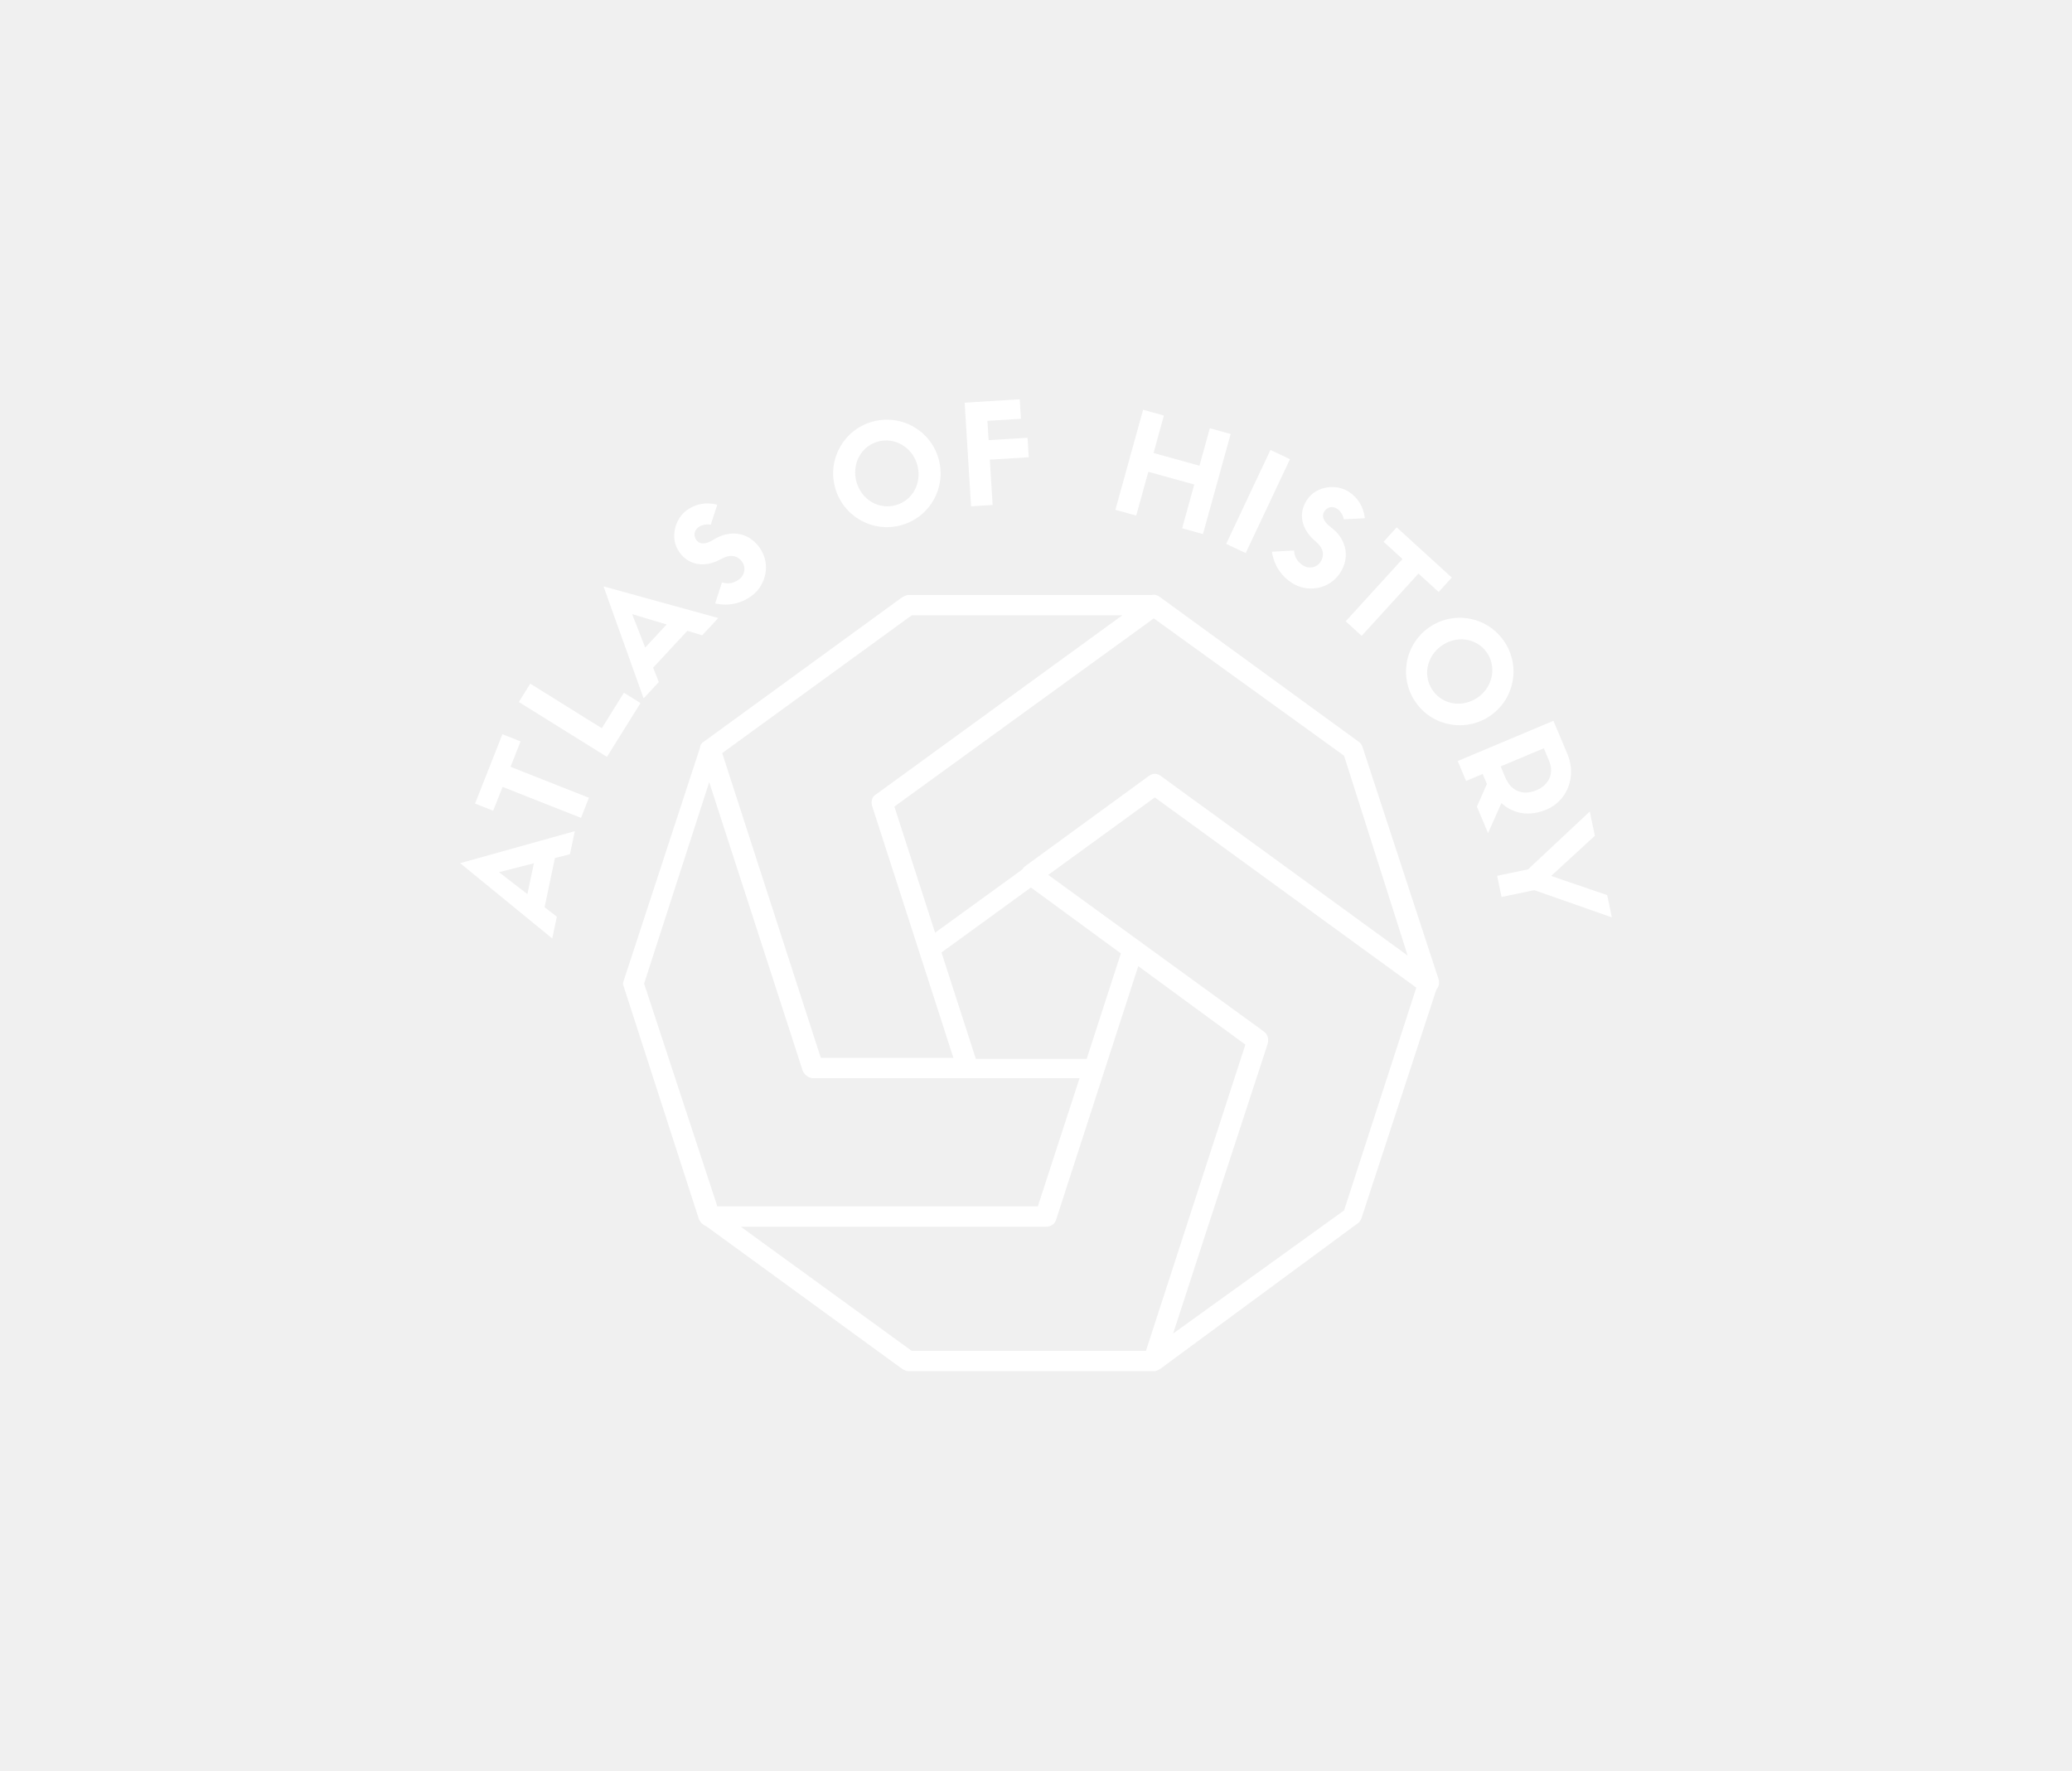
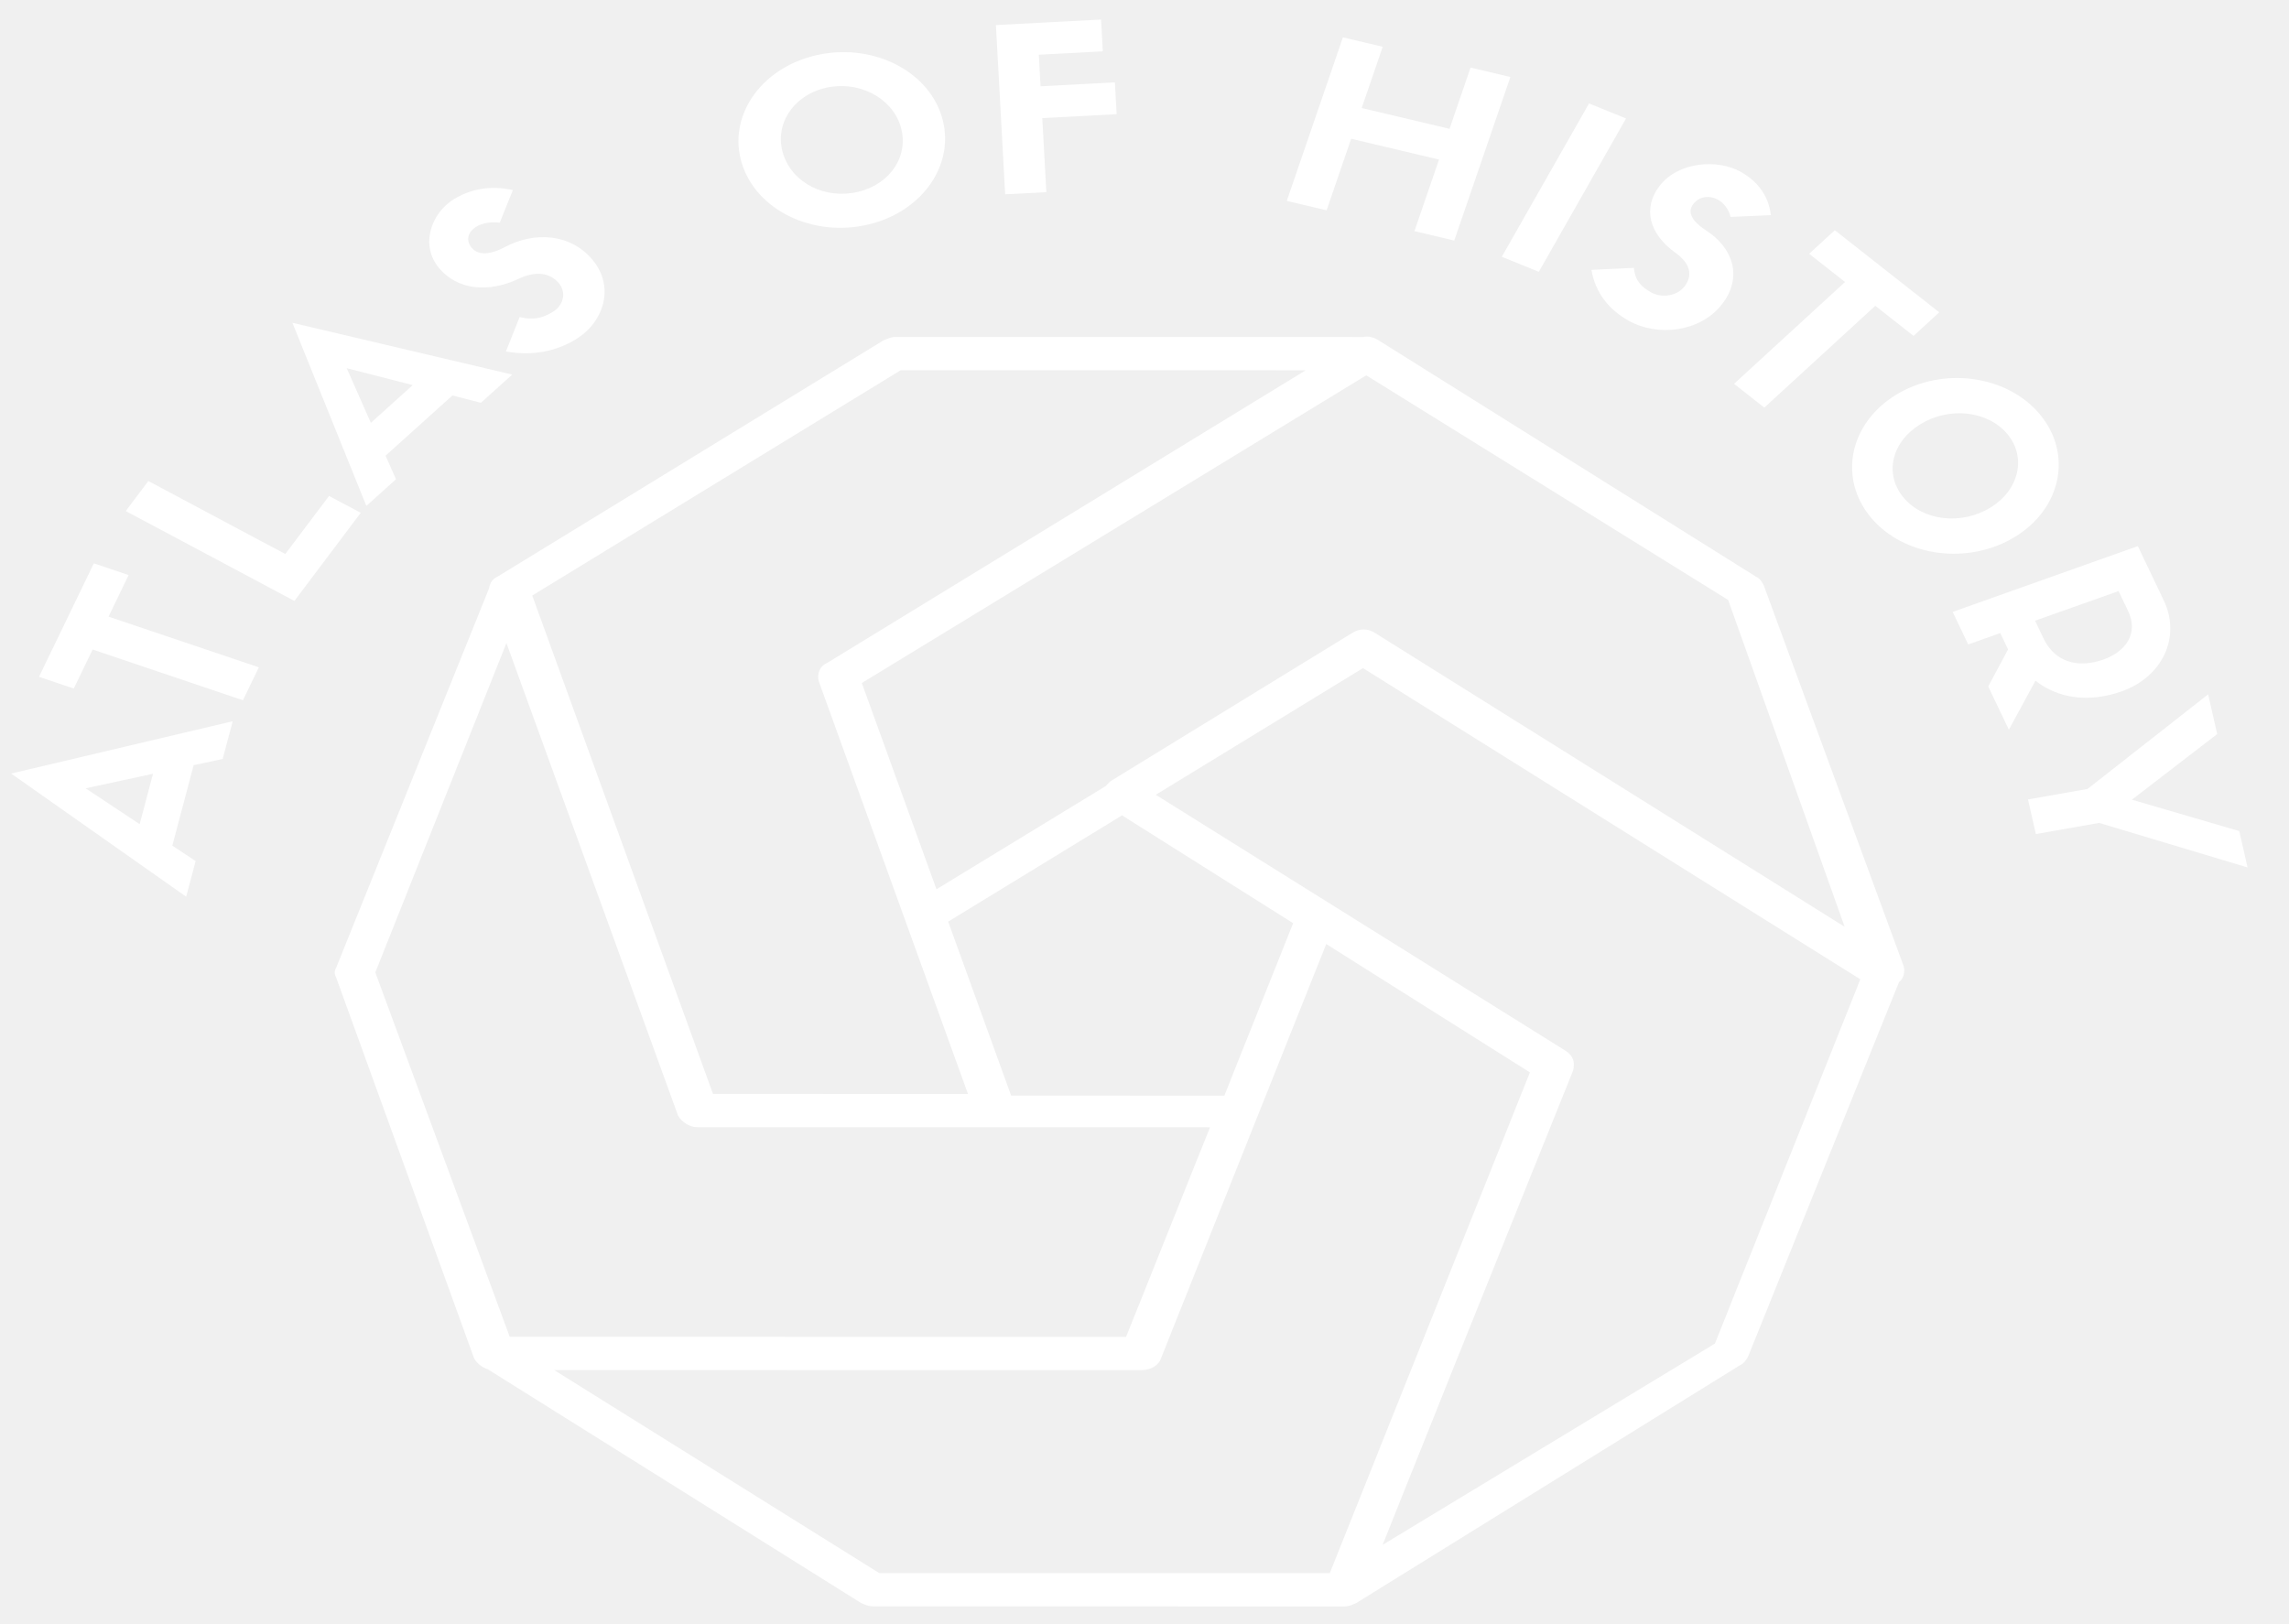
- <svg xmlns="http://www.w3.org/2000/svg" contrastcolor="fbe3ad" template="InvertedHex1" presentation="2.5" layouttype="undefined" specialfontid="undefined" id1="001" id2="185" companyname="Atlas of History" companytagline="" version="1.1" viewBox="0 0 550 470">
-   <g fill="#ffffff" fill-rule="none" stroke="none" stroke-width="1" stroke-linecap="butt" stroke-linejoin="miter" stroke-miterlimit="10" stroke-dasharray="" stroke-dashoffset="0" font-family="none" font-weight="none" font-size="none" text-anchor="none" style="mix-blend-mode: normal">
-     <g data-paper-data="{&quot;isGlobalGroup&quot;:true,&quot;bounds&quot;:{&quot;x&quot;:122.1445147436662,&quot;y&quot;:106.00000000000001,&quot;width&quot;:305.7109705126676,&quot;height&quot;:258}}">
-       <g data-paper-data="{&quot;fillRule&quot;:&quot;evenodd&quot;,&quot;fillRuleOriginal&quot;:&quot;evenodd&quot;,&quot;isIcon&quot;:true,&quot;iconStyle&quot;:&quot;standalone&quot;,&quot;selectedEffects&quot;:{&quot;container&quot;:&quot;&quot;,&quot;transformation&quot;:&quot;&quot;,&quot;pattern&quot;:&quot;&quot;},&quot;bounds&quot;:{&quot;x&quot;:165.3693179630012,&quot;y&quot;:157.87845341512212,&quot;width&quot;:216.61623948414183,&quot;height&quot;:206.12154658487788},&quot;iconType&quot;:&quot;icon&quot;,&quot;rawIconId&quot;:&quot;84926&quot;,&quot;isDetailed&quot;:false,&quot;suitableAsStandaloneIcon&quot;:true}" fill-rule="evenodd">
-         <path d="M241.188,364h65.084c0.436,0 0.872,-0.132 1.254,-0.36c0.122,-0.058 0.244,-0.119 0.366,-0.18l52.391,-38.618c0.54,-0.27 0.81,-0.81 1.08,-1.35l19.922,-60.83c0.678,-0.651 0.827,-1.736 0.602,-2.634l-20.254,-61.843c-0.27,-0.54 -0.54,-1.08 -1.08,-1.35l-52.661,-38.348c-0.72,-0.54 -1.44,-0.72 -2.16,-0.54h-64.544c-0.54,0 -1.08,0.27 -1.62,0.54l-52.661,38.348c-0.731,0.366 -1.091,1.102 -1.164,1.875l-20.171,61.588c-0.27,0.54 -0.27,1.08 0,1.62l19.984,61.843c0.404,0.807 1.109,1.464 1.891,1.744l52.12,37.954c0.54,0.27 1.08,0.54 1.62,0.54zM232.546,210.877c-1.08,0.54 -1.35,1.89 -1.08,2.971l21.605,66.974h-35.195l-26.172,-80.897l50.295,-36.578h55.902l-65.349,47.526zM373.653,253.668l-65.491,-47.652c-1.08,-0.81 -2.16,-0.81 -3.241,0l-32.947,24.035c-0.219,0.219 -0.437,0.482 -0.62,0.771l-23.138,16.778l-10.809,-33.482l68.865,-49.961l50.501,36.458zM275.485,320.251h-85.068l-19.444,-59.143l17.284,-53.471l24.845,76.696c0.54,1.08 1.62,1.89 2.701,1.89h41.319h0.009h29.428zM311.403,354.008l9.245,-28.431l15.87,-48.536c0.075,-0.301 0.109,-0.601 0.094,-0.896c0.041,-0.863 -0.304,-1.692 -1.174,-2.345l-57.193,-41.546l28.297,-20.568l69.405,50.501l-19.174,59.143zM273.647,235.598l-23.736,17.252l9.118,28.243h29.423l9.077,-27.996zM196.629,325.652h81.017c1.35,0 2.431,-0.81 2.701,-1.89l21.799,-67.282l28.431,20.832l-26.392,81.287h-62.187z" data-paper-data="{&quot;isPathIcon&quot;:true}" />
-       </g>
-       <g data-paper-data="{&quot;isPrimaryText&quot;:true}" fill-rule="nonzero">
-         <path d="M151.294,226.763l1.285,-6.117l-30.435,8.496l24.449,19.991l1.217,-5.792l-3.255,-2.498l2.746,-13.067zM132.451,231.534l9.265,-2.362l-1.719,8.181z" data-paper-data="{&quot;glyphName&quot;:&quot;A&quot;,&quot;glyphIndex&quot;:0,&quot;firstGlyphOfWord&quot;:true,&quot;word&quot;:1}" />
-         <path d="M156.33,211.786l-20.813,-8.222l2.664,-6.743l-4.816,-1.903l-7.271,18.405l4.816,1.903l2.501,-6.33l20.813,8.222z" data-paper-data="{&quot;glyphName&quot;:&quot;T&quot;,&quot;glyphIndex&quot;:1,&quot;word&quot;:1}" />
-         <path d="M137.723,186.356l23.391,14.567l8.897,-14.286l-4.396,-2.737l-5.866,9.419l-18.996,-11.829z" data-paper-data="{&quot;glyphName&quot;:&quot;L&quot;,&quot;glyphIndex&quot;:2,&quot;word&quot;:1}" />
-         <path d="M186.404,168.646l4.254,-4.58l-30.461,-8.401l10.652,29.731l4.027,-4.336l-1.502,-3.818l9.087,-9.784zM167.797,163.026l9.157,2.75l-5.689,6.125z" data-paper-data="{&quot;glyphName&quot;:&quot;A&quot;,&quot;glyphIndex&quot;:3,&quot;word&quot;:1}" />
-         <path d="M191.371,148.42c2.333,-1.318 4.334,-1.073 5.632,0.727c1.039,1.44 0.726,3.535 -0.804,4.639c-1.32,0.952 -2.608,1.379 -4.558,0.825l-1.806,5.589c3.818,0.804 7.038,-0.105 9.588,-1.944c3.93,-2.834 5.31,-8.572 2.173,-12.922c-3.116,-4.32 -8.126,-4.628 -12.109,-2.12c-2.478,1.559 -3.899,1.17 -4.635,0.15c-0.887,-1.23 -0.588,-2.586 0.642,-3.473c0.78,-0.563 2.116,-0.797 3.171,-0.599l1.734,-5.31c-3.181,-0.807 -5.887,-0.132 -8.107,1.469c-3.09,2.229 -4.644,7.408 -1.918,11.188c2.531,3.51 6.804,4.123 10.999,1.781z" data-paper-data="{&quot;glyphName&quot;:&quot;S&quot;,&quot;glyphIndex&quot;:4,&quot;lastGlyphOfWord&quot;:true,&quot;word&quot;:1}" />
-         <path d="M239.317,139.392c7.581,-2.145 11.961,-10.034 9.816,-17.615c-2.145,-7.581 -9.998,-11.971 -17.615,-9.816c-7.581,2.145 -11.971,9.998 -9.826,17.579c2.145,7.581 10.009,12.006 17.625,9.851zM233.008,117.229c4.484,-1.269 9.147,1.487 10.466,6.149c1.339,4.734 -1.173,9.442 -5.657,10.711c-4.556,1.289 -9.126,-1.416 -10.466,-6.149c-1.319,-4.662 1.137,-9.432 5.657,-10.711z" data-paper-data="{&quot;glyphName&quot;:&quot;O&quot;,&quot;glyphIndex&quot;:5,&quot;firstGlyphOfWord&quot;:true,&quot;word&quot;:2}" />
-         <path d="M263.486,134.054l-0.745,-12.035l10.337,-0.64l-0.32,-5.168l-10.337,0.64l-0.318,-5.132l8.897,-0.551l-0.32,-5.168l-14.619,0.905l1.702,27.504z" data-paper-data="{&quot;glyphName&quot;:&quot;F&quot;,&quot;glyphIndex&quot;:6,&quot;lastGlyphOfWord&quot;:true,&quot;word&quot;:2}" />
-         <path d="M303.427,108.781l-7.352,26.557l5.525,1.53l3.217,-11.621l12.191,3.375l-3.217,11.621l5.525,1.53l7.352,-26.557l-5.525,-1.53l-2.753,9.946l-12.191,-3.375l2.753,-9.946z" data-paper-data="{&quot;glyphName&quot;:&quot;H&quot;,&quot;glyphIndex&quot;:7,&quot;firstGlyphOfWord&quot;:true,&quot;word&quot;:3}" />
-         <path d="M342.415,121.898l-5.186,-2.445l-11.751,24.925l5.186,2.445z" data-paper-data="{&quot;glyphName&quot;:&quot;I&quot;,&quot;glyphIndex&quot;:8,&quot;word&quot;:3}" />
-         <path d="M349.166,143.666c2.068,1.704 2.558,3.659 1.344,5.517c-0.971,1.486 -3.039,1.947 -4.618,0.915c-1.362,-0.89 -2.224,-1.939 -2.407,-3.958l-5.865,0.321c0.621,3.852 2.625,6.531 5.258,8.251c4.056,2.65 9.907,1.878 12.841,-2.612c2.913,-4.459 1.402,-9.246 -2.369,-12.063c-2.345,-1.753 -2.492,-3.219 -1.804,-4.272c0.829,-1.27 2.202,-1.477 3.472,-0.648c0.805,0.526 1.503,1.689 1.698,2.744l5.578,-0.288c-0.389,-3.259 -1.99,-5.542 -4.282,-7.039c-3.189,-2.084 -8.582,-1.675 -11.131,2.227c-2.367,3.623 -1.405,7.831 2.287,10.905z" data-paper-data="{&quot;glyphName&quot;:&quot;S&quot;,&quot;glyphIndex&quot;:9,&quot;word&quot;:3}" />
-         <path d="M361.442,168.801l15.078,-16.536l5.357,4.885l3.489,-3.826l-14.622,-13.333l-3.489,3.826l5.029,4.586l-15.078,16.536z" data-paper-data="{&quot;glyphName&quot;:&quot;T&quot;,&quot;glyphIndex&quot;:10,&quot;word&quot;:3}" />
-         <path d="M375.967,186.686c4.64,6.367 13.559,7.74 19.926,3.099c6.367,-4.64 7.761,-13.529 3.099,-19.926c-4.64,-6.367 -13.529,-7.761 -19.896,-3.121c-6.367,4.64 -7.791,13.55 -3.129,19.947zM394.568,173.084c2.745,3.766 1.777,9.095 -2.139,11.949c-3.976,2.897 -9.263,2.174 -12.008,-1.593c-2.788,-3.826 -1.836,-9.051 2.139,-11.949c3.916,-2.854 9.241,-2.204 12.008,1.593z" data-paper-data="{&quot;glyphName&quot;:&quot;O&quot;,&quot;glyphIndex&quot;:11,&quot;word&quot;:3}" />
-         <path d="M394.685,208.123l-2.649,6.01l2.954,7.024l3.556,-7.956c3.128,2.858 7.387,3.634 11.956,1.713c5.523,-2.323 8.068,-8.771 5.559,-14.737l-3.714,-8.831l-25.401,10.684l2.223,5.285l4.398,-1.85zM398.34,203.456l11.456,-4.818l1.348,3.205c1.549,3.682 -0.186,6.619 -3.288,7.924c-3.546,1.491 -6.719,0.338 -8.297,-3.412z" data-paper-data="{&quot;glyphName&quot;:&quot;R&quot;,&quot;glyphIndex&quot;:12,&quot;word&quot;:3}" />
-         <path d="M411.733,232.536l11.606,-10.658l-1.345,-6.445l-16.405,15.362l-8.183,1.707l1.171,5.612l8.69,-1.813l20.589,7.229l-1.231,-5.902z" data-paper-data="{&quot;glyphName&quot;:&quot;Y&quot;,&quot;glyphIndex&quot;:13,&quot;lastGlyphOfWord&quot;:true,&quot;word&quot;:3}" />
-       </g>
-     </g>
-   </g>
+ <svg xmlns="http://www.w3.org/2000/svg" width="86" height="61" viewBox="0 0 86 61" fill="none">
+   <path fill-rule="evenodd" clip-rule="evenodd" d="M32.791 60.362L50.508 60.365C50.627 60.365 50.746 60.334 50.851 60.281C50.885 60.268 50.918 60.254 50.952 60.24L65.372 51.302C65.52 51.239 65.596 51.114 65.672 50.989L71.346 36.908C71.533 36.758 71.578 36.507 71.52 36.299L66.261 21.982C66.19 21.857 66.119 21.732 65.973 21.669L51.796 12.79C51.602 12.665 51.407 12.623 51.21 12.665L33.64 12.663C33.493 12.663 33.345 12.725 33.197 12.788L18.703 21.663C18.503 21.748 18.402 21.918 18.379 22.097L12.635 36.353C12.559 36.478 12.557 36.603 12.628 36.728L17.813 51.045C17.92 51.232 18.109 51.384 18.321 51.449L32.352 60.237C32.498 60.3 32.644 60.362 32.791 60.362ZM31.07 24.915C30.773 25.04 30.694 25.353 30.763 25.603L36.368 41.108L26.788 41.106L19.997 22.379L33.838 13.913L49.056 13.915L31.071 24.915L31.07 24.915ZM69.305 34.826L51.673 23.793C51.383 23.605 51.089 23.605 50.791 23.793L41.724 29.355C41.663 29.406 41.602 29.467 41.551 29.534L35.184 33.417L32.379 25.666L51.331 14.103L64.928 22.544L69.305 34.826ZM42.308 50.236L19.151 50.233L14.101 36.541L19.027 24.164L25.474 41.919C25.617 42.169 25.907 42.357 26.201 42.357L37.449 42.358L37.451 42.358L45.462 42.359L42.308 50.236ZM51.946 58.052L54.58 51.471L59.1 40.236C59.121 40.166 59.132 40.096 59.129 40.028C59.144 39.828 59.054 39.637 58.819 39.485L43.422 29.866L51.209 25.106L69.894 36.799L64.431 50.489L51.946 58.052ZM42.156 30.639L35.624 34.632L37.989 41.17L45.999 41.172L48.585 34.691L42.156 30.639ZM20.82 51.483L42.874 51.486C43.241 51.486 43.539 51.299 43.617 51.049L49.828 35.474L57.481 40.298L49.962 59.114L33.034 59.112L20.82 51.483Z" fill="white" />
+   <path d="M8.367 28.519L8.742 27.103L0.419 29.068L6.995 33.696L7.35 32.356L6.474 31.777L7.276 28.753L8.367 28.519ZM3.216 29.622L5.749 29.076L5.247 30.97L3.216 29.622Z" fill="white" />
+   <path d="M9.725 25.077L4.078 23.172L4.832 21.61L3.526 21.169L1.465 25.433L2.772 25.873L3.481 24.407L9.128 26.313L9.725 25.077Z" fill="white" />
+   <path d="M4.724 19.204L11.061 22.581L13.553 19.27L12.362 18.636L10.719 20.818L5.573 18.076L4.724 19.204Z" fill="white" />
+   <path d="M18.067 15.136L19.244 14.076L10.987 12.131L13.764 19.011L14.878 18.008L14.485 17.124L16.999 14.86L18.067 15.136ZM13.026 13.835L15.507 14.471L13.933 15.889L13.026 13.835Z" fill="white" />
+   <path d="M19.475 10.481C20.114 10.177 20.657 10.233 21.003 10.65C21.279 10.983 21.185 11.468 20.765 11.723C20.402 11.943 20.05 12.042 19.522 11.914L19.008 13.207C20.043 13.393 20.922 13.183 21.623 12.757C22.703 12.102 23.101 10.774 22.266 9.768C21.437 8.768 20.076 8.697 18.983 9.277C18.303 9.637 17.919 9.547 17.723 9.311C17.487 9.027 17.574 8.713 17.912 8.508C18.126 8.378 18.49 8.324 18.776 8.369L19.269 7.141C18.408 6.954 17.67 7.11 17.06 7.481C16.211 7.996 15.767 9.194 16.492 10.069C17.166 10.881 18.325 11.023 19.475 10.481Z" fill="white" />
+   <path d="M32.633 8.434C34.705 7.938 35.929 6.112 35.376 4.358C34.824 2.604 32.705 1.588 30.623 2.086C28.552 2.582 27.325 4.399 27.877 6.154C28.43 7.908 30.551 8.932 32.633 8.434ZM31.007 3.305C32.233 3.012 33.49 3.649 33.83 4.728C34.175 5.824 33.472 6.913 32.246 7.207C31.001 7.505 29.769 6.879 29.424 5.783C29.084 4.704 29.772 3.601 31.007 3.305Z" fill="white" />
+   <path d="M39.312 7.22L39.16 4.437L41.953 4.29L41.888 3.095L39.094 3.243L39.03 2.056L41.434 1.929L41.369 0.735L37.418 0.943L37.765 7.301L39.312 7.22Z" fill="white" />
+   <path d="M50.454 1.404L48.346 7.549L49.842 7.903L50.764 5.214L54.065 5.996L53.142 8.685L54.638 9.039L56.746 2.894L55.25 2.54L54.461 4.841L51.16 4.06L51.95 1.758L50.454 1.404Z" fill="white" />
+   <path d="M61.092 4.452L59.701 3.887L56.424 9.649L57.815 10.214L61.092 4.452Z" fill="white" />
+   <path d="M62.941 9.493C63.496 9.888 63.621 10.34 63.283 10.77C63.013 11.114 62.449 11.22 62.024 10.981C61.657 10.775 61.428 10.533 61.386 10.066L59.791 10.14C59.943 11.031 60.477 11.651 61.186 12.049C62.278 12.662 63.871 12.483 64.687 11.445C65.498 10.413 65.106 9.306 64.093 8.654C63.463 8.248 63.429 7.909 63.62 7.666C63.851 7.372 64.225 7.324 64.566 7.516C64.783 7.638 64.968 7.907 65.017 8.151L66.534 8.084C66.442 7.33 66.016 6.802 65.399 6.456C64.541 5.973 63.073 6.068 62.364 6.97C61.706 7.809 61.95 8.782 62.941 9.493Z" fill="white" />
+   <path d="M66.287 15.317L70.457 11.491L71.894 12.622L72.859 11.736L68.936 8.651L67.971 9.536L69.32 10.597L65.15 14.423L66.287 15.317Z" fill="white" />
+   <path d="M70.298 19.454C71.535 20.928 73.956 21.246 75.707 20.172C77.459 19.099 77.875 17.042 76.633 15.561C75.396 14.088 72.984 13.765 71.232 14.838C69.48 15.912 69.056 17.974 70.298 19.454ZM75.416 16.307C76.147 17.179 75.862 18.412 74.784 19.072C73.691 19.743 72.255 19.575 71.523 18.703C70.781 17.818 71.061 16.609 72.155 15.938C73.232 15.278 74.679 15.429 75.416 16.307Z" fill="white" />
+   <path d="M75.445 24.404L74.7 25.795L75.475 27.42L76.475 25.579C77.315 26.241 78.471 26.421 79.722 25.976C81.235 25.439 81.954 23.947 81.296 22.566L80.321 20.522L73.364 22.994L73.947 24.217L75.152 23.789L75.445 24.404ZM76.459 23.324L79.597 22.21L79.951 22.951C80.357 23.803 79.873 24.483 79.023 24.785C78.052 25.13 77.193 24.863 76.779 23.995L76.459 23.324Z" fill="white" />
+   <path d="M80.097 30.05L83.302 27.584L82.962 26.092L78.43 29.647L76.194 30.042L76.49 31.341L78.865 30.922L84.443 32.596L84.132 31.23L80.097 30.05Z" fill="white" />
</svg>
